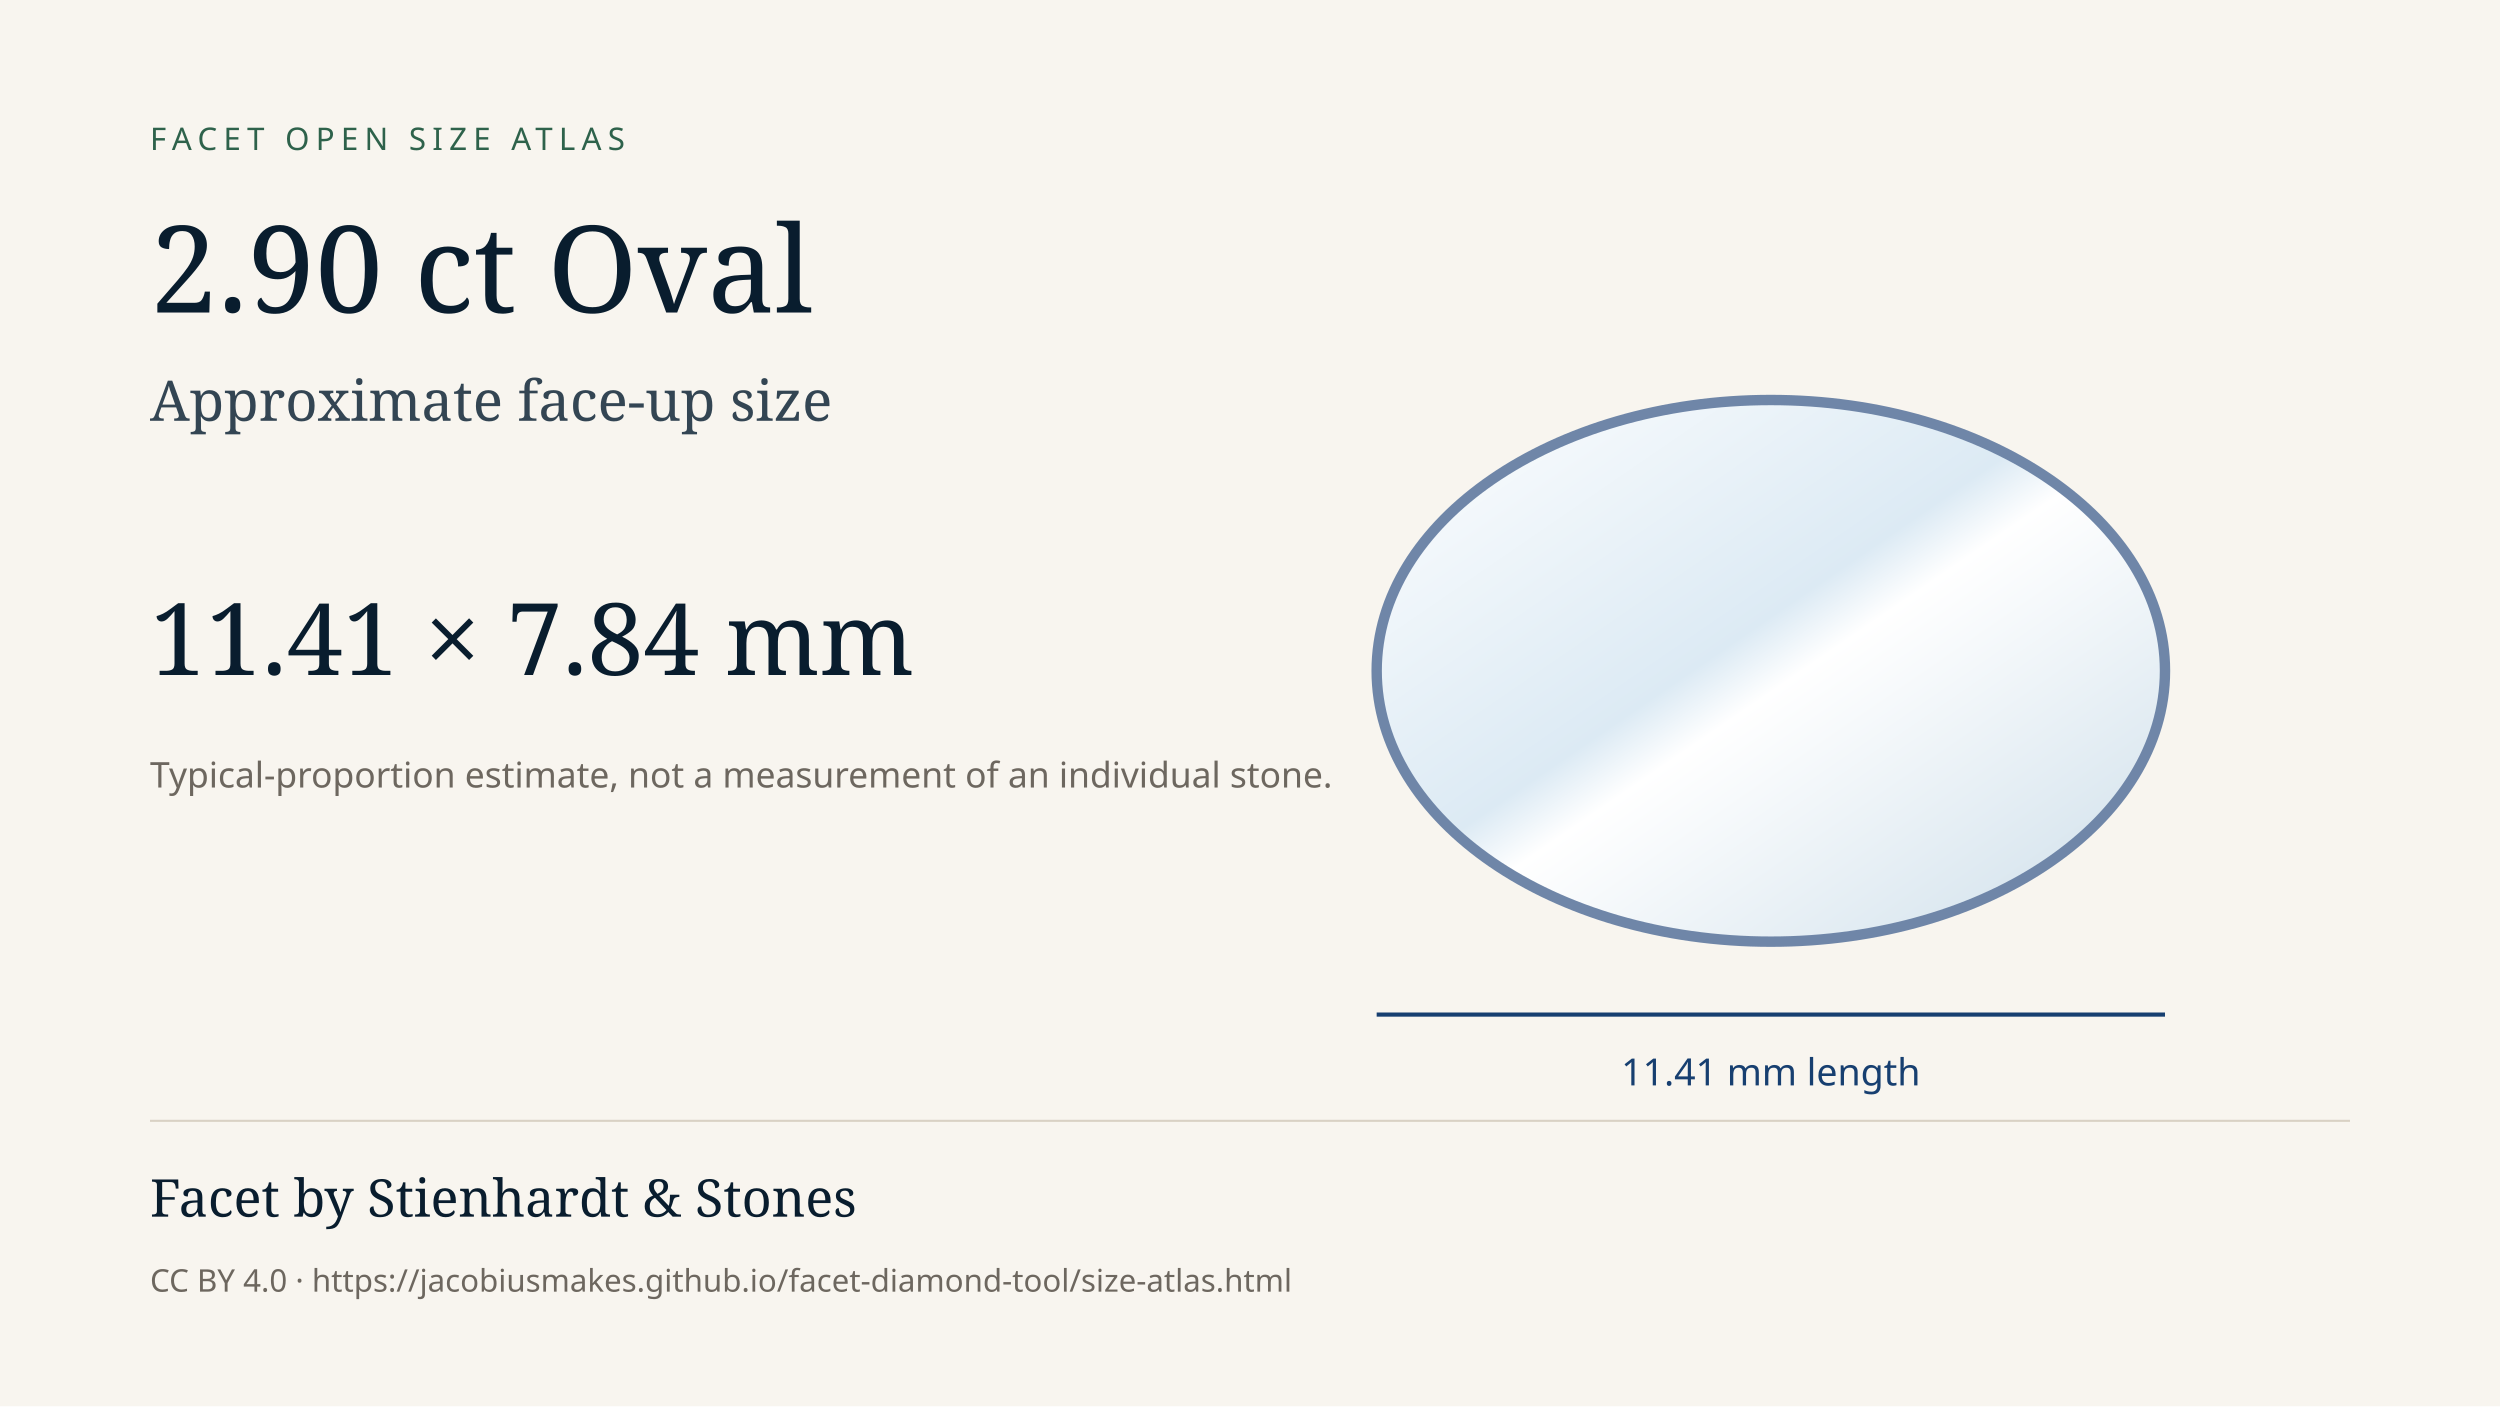
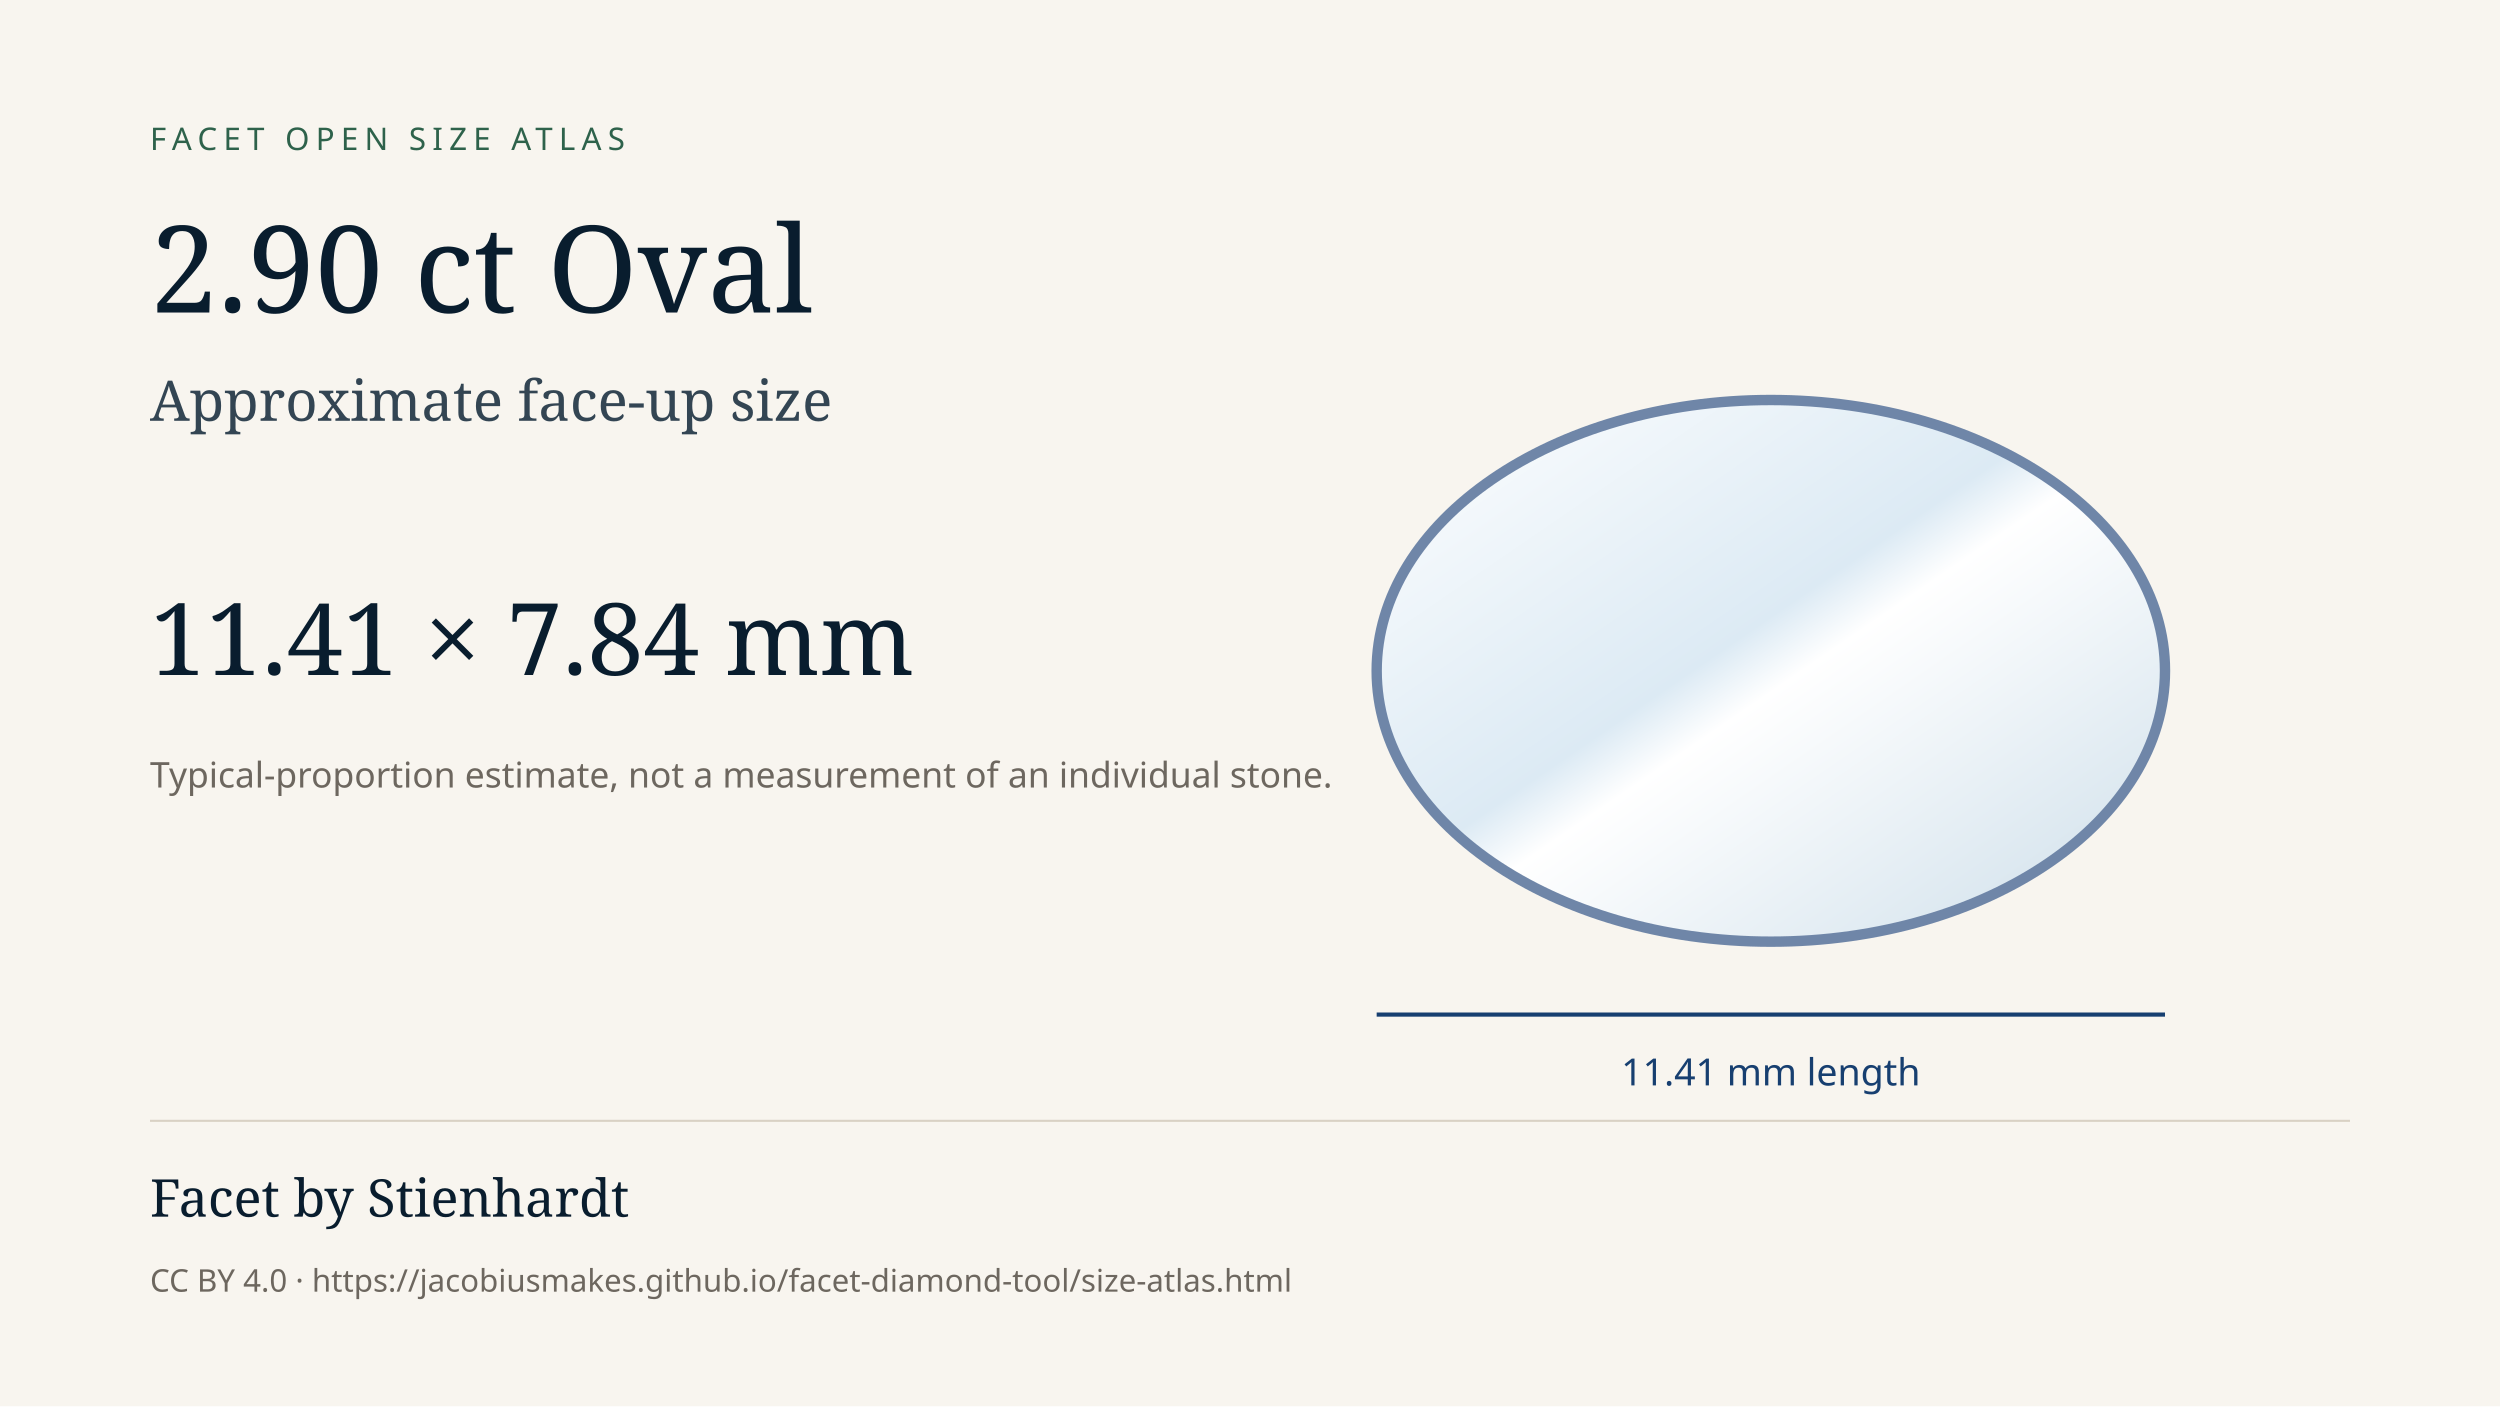
<svg xmlns="http://www.w3.org/2000/svg" width="1200" height="675" viewBox="0 0 1200 675" role="img" aria-labelledby="title description">
  <defs>
    <linearGradient id="paper" x1="0" y1="0" x2="1" y2="1">
      <stop stop-color="#fffdfa" />
      <stop offset="1" stop-color="#edf3f7" />
    </linearGradient>
    <linearGradient id="stone" x1="0" y1="0" x2="1" y2="1">
      <stop stop-color="#ffffff" />
      <stop offset="0.45" stop-color="#dceaf4" />
      <stop offset="0.52" stop-color="#ffffff" />
      <stop offset="1" stop-color="#cbdde9" />
    </linearGradient>
  </defs>
  <rect width="1200" height="675" fill="#f8f5ef" />
  <text x="72" y="72" fill="#2e624b" font-family="Verdana, sans-serif" font-size="15" letter-spacing="3">FACET OPEN SIZE ATLAS</text>
  <text x="72" y="150" fill="#091d2e" font-family="Georgia, serif" font-size="58">2.90 ct Oval</text>
  <text x="72" y="202" fill="#334553" font-family="Georgia, serif" font-size="27">Approximate face-up size</text>
  <g fill="url(#stone)" stroke="#6f86a8" stroke-width="5">
    <ellipse cx="850" cy="322" rx="189.2" ry="130.0" />
  </g>
  <line x1="660.8" y1="487.0" x2="1039.2" y2="487.0" stroke="#173f70" stroke-width="2" />
  <text x="850" y="521.0" fill="#173f70" text-anchor="middle" font-family="Verdana, sans-serif" font-size="18">11.41 mm length</text>
  <text x="72" y="324" fill="#091d2e" font-family="Georgia, serif" font-size="48">11.41 × 7.84 mm</text>
  <text x="72" y="378" fill="#6d675f" font-family="Verdana, sans-serif" font-size="17">Typical-proportion estimate, not a measurement of an individual stone.</text>
  <line x1="72" y1="538" x2="1128" y2="538" stroke="#d9d1c4" />
-   <text x="72" y="584" fill="#091d2e" font-family="Georgia, serif" font-size="25">Facet by Stienhardt &amp; Stones</text>
+   <text x="72" y="584" fill="#091d2e" font-family="Georgia, serif" font-size="25">Facet by Stienhardt</text>
  <text x="72" y="620" fill="#6d675f" font-family="Verdana, sans-serif" font-size="15">CC BY 4.0 · https://jacobiusmakes.github.io/facet-diamond-tool/size-atlas.html</text>
</svg>
